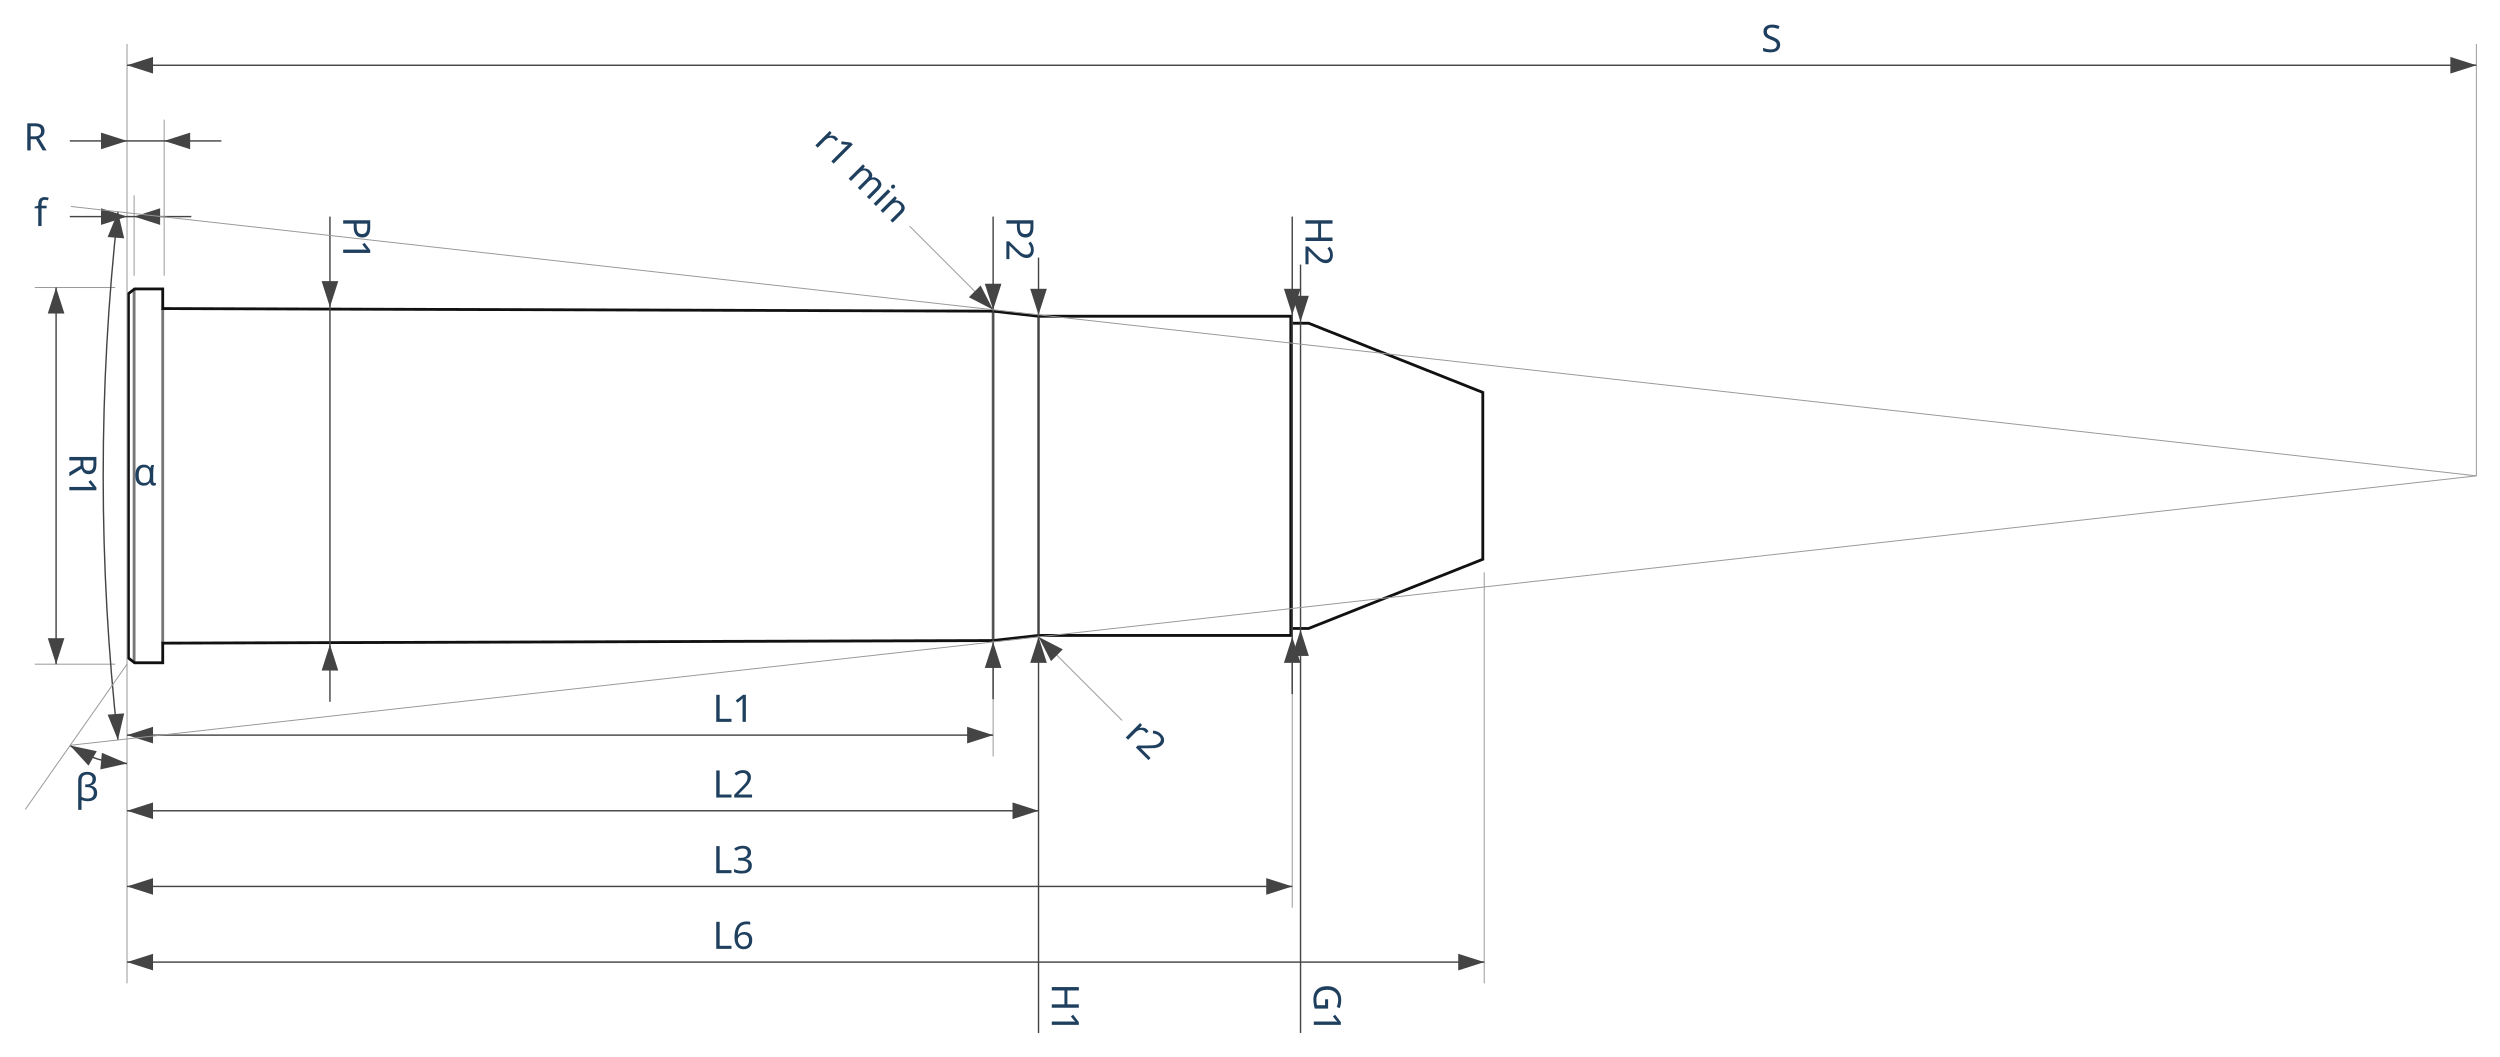
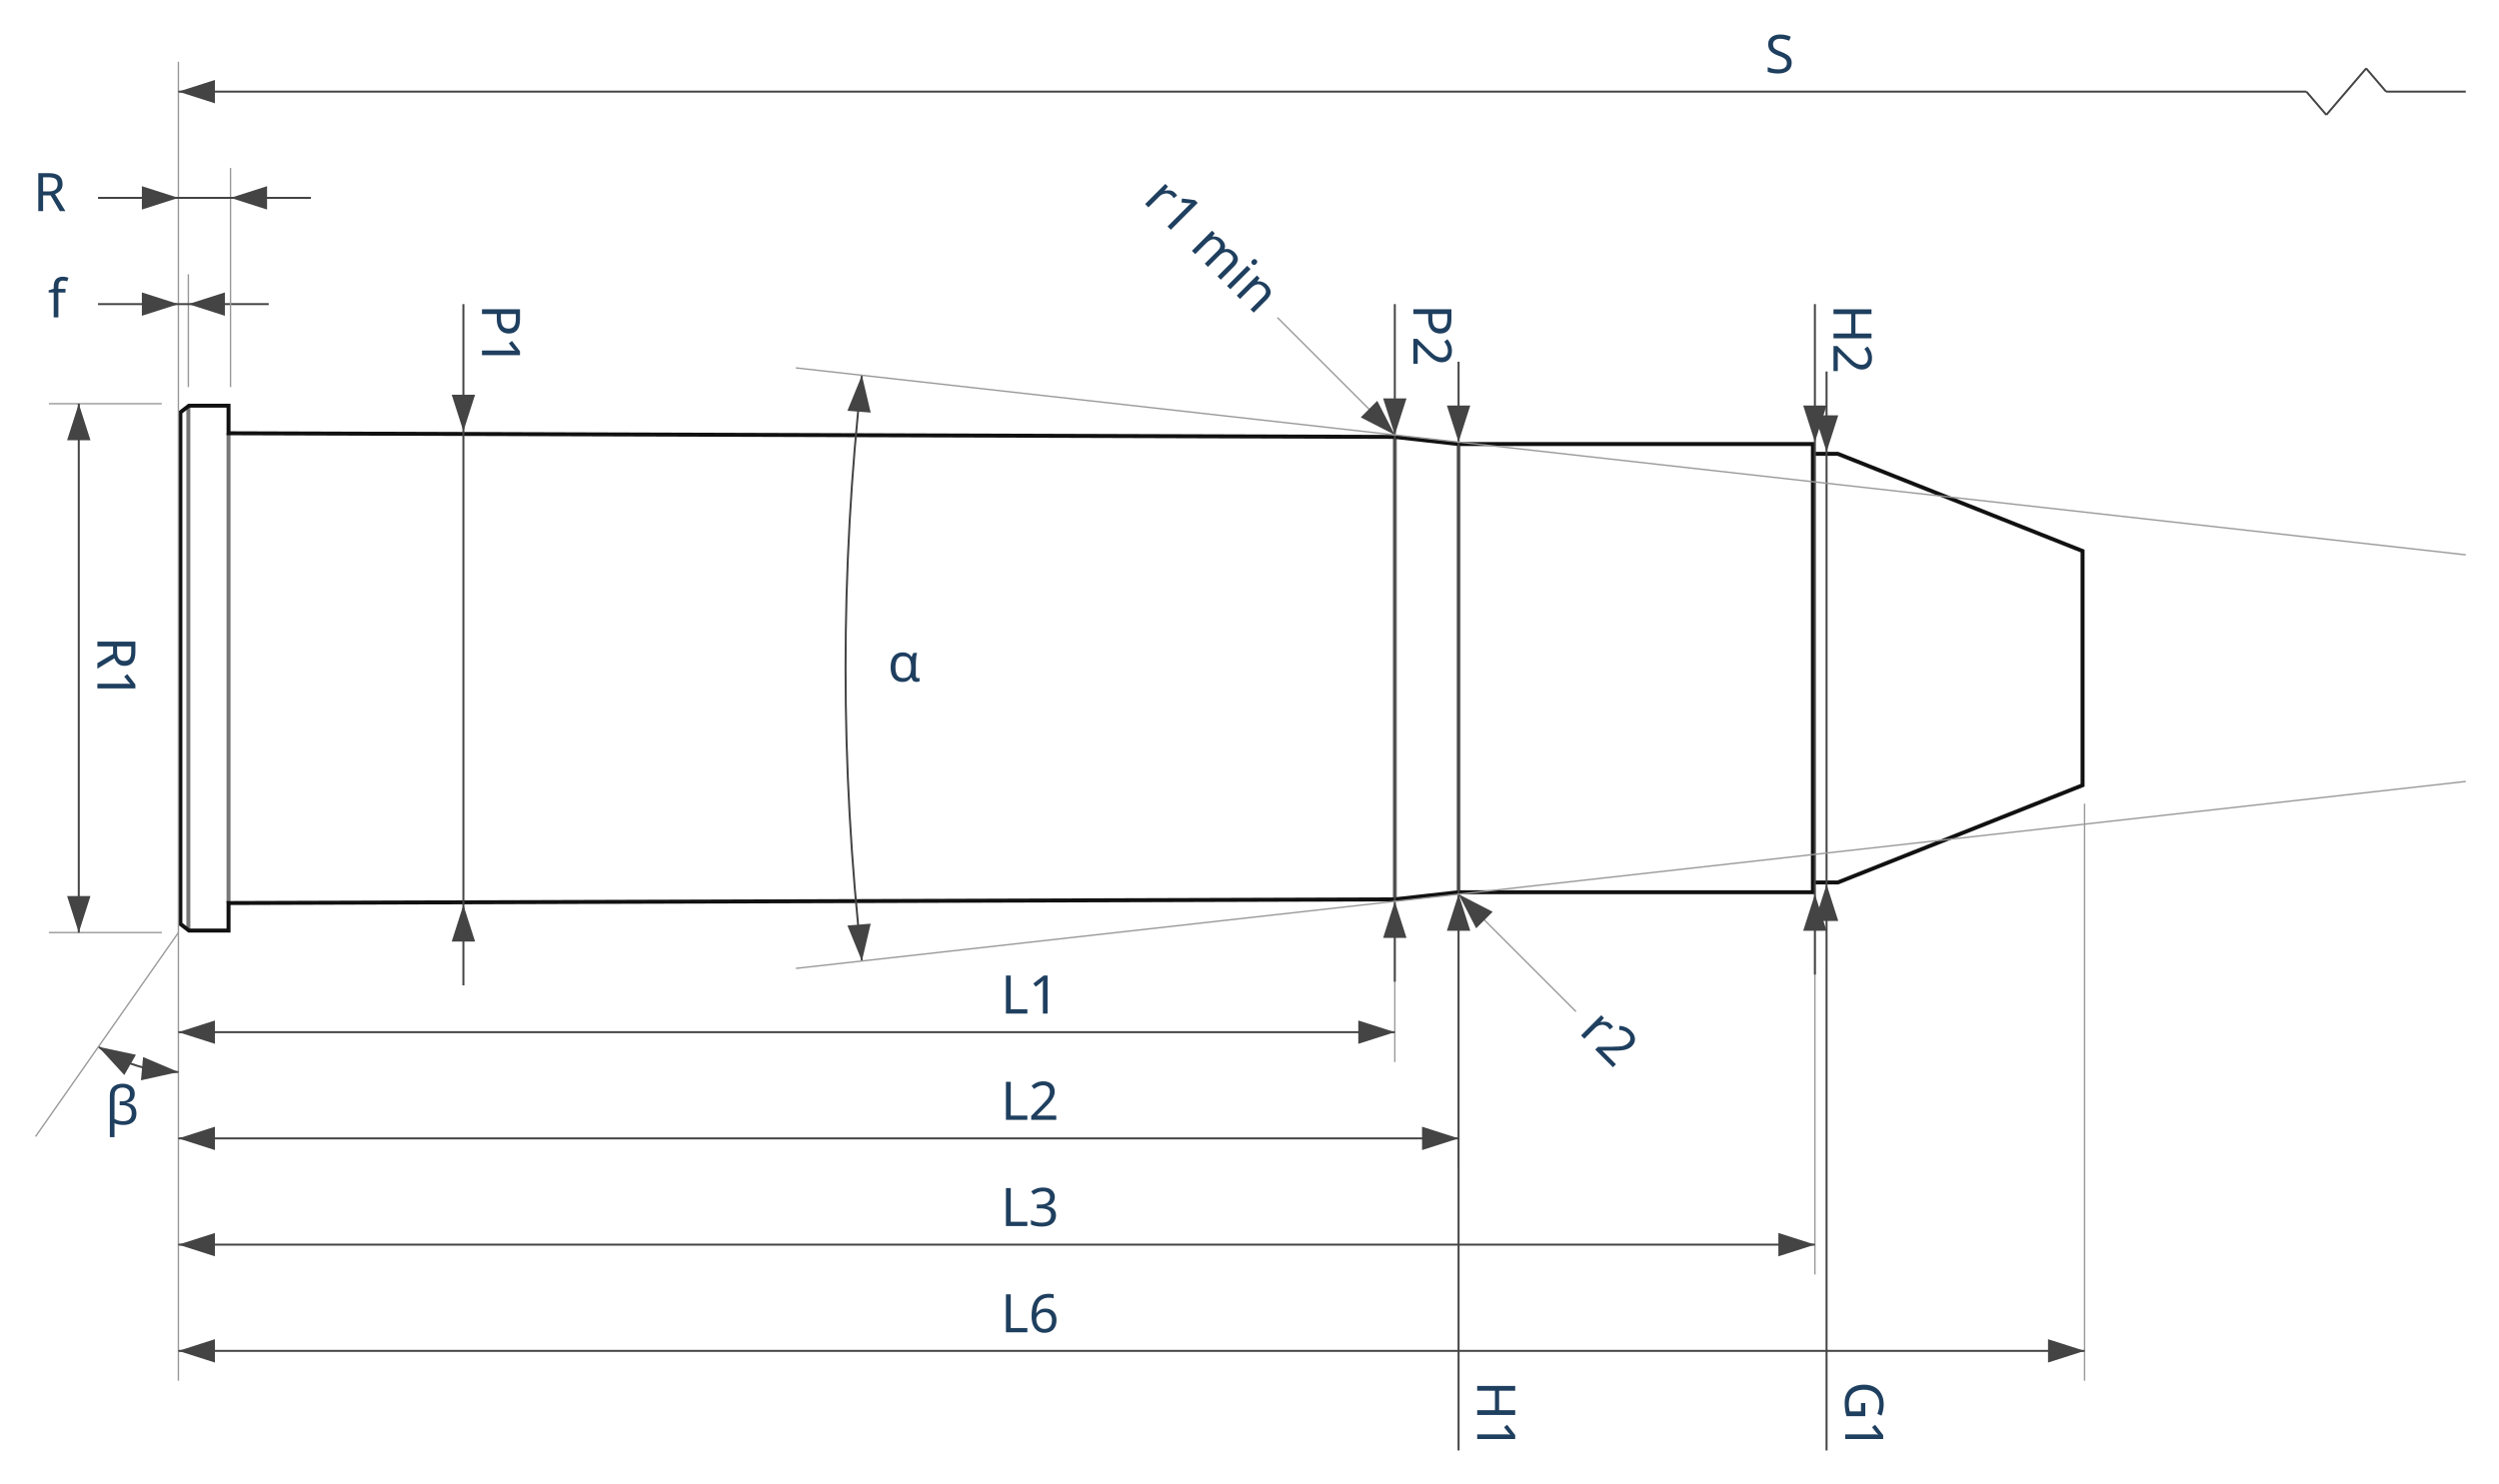
- <svg xmlns="http://www.w3.org/2000/svg" width="422.928" height="178.76" viewBox="0 0 422.928 178.76">
+ <svg xmlns="http://www.w3.org/2000/svg" width="301.008" height="178.76" viewBox="0 0 301.008 178.76">
  <defs>
    <clipPath id="contour-50_95_win">
      <path d="M21.488,111.52 L22.688,112.36 L27.768,112.36 L27.768,109.04 L167.457,108.602 L167.526,108.601 L167.595,108.6 L167.663,108.599 L167.732,108.597 L167.801,108.595 L167.87,108.592 L167.938,108.589 L168.007,108.585 L168.076,108.581 L168.144,108.576 L168.213,108.571 L168.282,108.566 L168.35,108.56 L168.419,108.553 L168.487,108.546 L168.556,108.539 L175.124,107.803 L175.195,107.795 L175.265,107.788 L175.336,107.782 L175.406,107.776 L175.477,107.77 L175.548,107.765 L175.618,107.76 L175.689,107.756 L175.76,107.752 L175.83,107.749 L175.901,107.746 L175.972,107.744 L176.043,107.742 L176.113,107.741 L176.184,107.74 L176.255,107.74 L218.608,107.74 L218.608,53.26 L176.255,53.26 L176.184,53.26 L176.113,53.259 L176.043,53.258 L175.972,53.256 L175.901,53.254 L175.83,53.251 L175.76,53.248 L175.689,53.244 L175.618,53.24 L175.548,53.235 L175.477,53.23 L175.406,53.224 L175.336,53.218 L175.265,53.212 L175.195,53.205 L175.124,53.197 L168.556,52.461 L168.487,52.454 L168.419,52.447 L168.35,52.44 L168.282,52.434 L168.213,52.429 L168.144,52.424 L168.076,52.419 L168.007,52.415 L167.938,52.411 L167.87,52.408 L167.801,52.405 L167.732,52.403 L167.663,52.401 L167.595,52.4 L167.526,52.399 L167.457,52.398 L27.768,51.96 L27.768,48.64 L22.688,48.64 L21.488,49.48 Z" />
    </clipPath>
    <clipPath id="bullet-50_95_win">
      <path d="M218.608,106.56 L221.418,106.56 L251.088,94.833 L251.088,66.167 L221.418,54.44 L218.608,54.44 Z" />
    </clipPath>
  </defs>
  <g clip-path="url(#contour-50_95_win)">
    <line x1="22.688" y1="48.938" x2="22.688" y2="112.062" stroke="#777" stroke-width="0.48" />
    <line x1="27.528" y1="52.199" x2="27.528" y2="108.801" stroke="#777" stroke-width="0.48" />
    <line x1="168.008" y1="52.655" x2="168.008" y2="108.345" stroke="#777" stroke-width="0.48" />
    <line x1="175.688" y1="53.484" x2="175.688" y2="107.516" stroke="#777" stroke-width="0.48" />
  </g>
  <g clip-path="url(#contour-50_95_win)">
    <path d="M21.728,111.323 L22.764,112.12 L27.528,112.12 L27.528,108.801 L167.456,108.362 L167.523,108.361 L167.591,108.36 L167.658,108.359 L167.725,108.357 L167.792,108.355 L167.859,108.352 L167.926,108.349 L167.993,108.345 L168.06,108.341 L168.128,108.337 L168.195,108.332 L168.261,108.326 L168.328,108.321 L168.395,108.314 L168.462,108.307 L168.529,108.3 L175.098,107.565 L175.17,107.557 L175.242,107.549 L175.314,107.543 L175.386,107.536 L175.459,107.531 L175.531,107.525 L175.603,107.52 L175.676,107.516 L175.748,107.512 L175.82,107.509 L175.893,107.506 L175.965,107.504 L176.038,107.502 L176.11,107.501 L176.183,107.5 L176.255,107.5 L218.368,107.5 L218.368,53.5 L176.255,53.5 L176.183,53.5 L176.11,53.499 L176.038,53.498 L175.965,53.496 L175.893,53.494 L175.82,53.491 L175.748,53.488 L175.676,53.484 L175.603,53.48 L175.531,53.475 L175.459,53.469 L175.386,53.464 L175.314,53.457 L175.242,53.451 L175.17,53.443 L175.098,53.435 L168.529,52.7 L168.462,52.693 L168.395,52.686 L168.328,52.679 L168.261,52.674 L168.195,52.668 L168.128,52.663 L168.06,52.659 L167.993,52.655 L167.926,52.651 L167.859,52.648 L167.792,52.645 L167.725,52.643 L167.658,52.641 L167.591,52.64 L167.523,52.639 L167.456,52.638 L27.528,52.199 L27.528,48.88 L22.764,48.88 L21.728,49.677 Z" fill="none" stroke="#111" stroke-width="0.48" />
  </g>
  <g clip-path="url(#bullet-50_95_win)">
    <path d="M218.608,106.32 L221.372,106.32 L250.848,94.61 L250.848,66.39 L221.372,54.68 L218.608,54.68" fill="none" stroke="#111" stroke-width="0.48" />
  </g>
  <line x1="21.488" y1="7.440" x2="21.488" y2="166.360" stroke="#999" stroke-width="0.168" />
  <line x1="168.008" y1="110.585" x2="168.008" y2="127.960" stroke="#999" stroke-width="0.168" />
  <line x1="21.488" y1="124.360" x2="168.008" y2="124.360" stroke="#444" stroke-width="0.24" />
  <path d="M21.488,124.360 L25.888,122.952 L25.888,125.768 Z" fill="#444" />
  <path d="M168.008,124.360 L163.608,125.768 L163.608,122.952 Z" fill="#444" />
  <text x="124.052" y="122.120" font-size="6.4" text-anchor="middle" fill="#1f3f5f" font-family="sans-serif">L1</text>
  <line x1="175.688" y1="109.756" x2="175.688" y2="140.760" stroke="#999" stroke-width="0.168" />
  <line x1="21.488" y1="137.160" x2="175.688" y2="137.160" stroke="#444" stroke-width="0.24" />
  <path d="M21.488,137.160 L25.888,135.752 L25.888,138.568 Z" fill="#444" />
  <path d="M175.688,137.160 L171.288,138.568 L171.288,135.752 Z" fill="#444" />
  <text x="124.052" y="134.920" font-size="6.4" text-anchor="middle" fill="#1f3f5f" font-family="sans-serif">L2</text>
  <line x1="218.608" y1="109.740" x2="218.608" y2="153.560" stroke="#999" stroke-width="0.168" />
  <line x1="21.488" y1="149.960" x2="218.608" y2="149.960" stroke="#444" stroke-width="0.24" />
  <path d="M21.488,149.960 L25.888,148.552 L25.888,151.368 Z" fill="#444" />
  <path d="M218.608,149.960 L214.208,151.368 L214.208,148.552 Z" fill="#444" />
  <text x="124.052" y="147.720" font-size="6.4" text-anchor="middle" fill="#1f3f5f" font-family="sans-serif">L3</text>
  <line x1="251.088" y1="96.833" x2="251.088" y2="166.360" stroke="#999" stroke-width="0.168" />
  <line x1="21.488" y1="162.760" x2="251.088" y2="162.760" stroke="#444" stroke-width="0.24" />
  <path d="M21.488,162.760 L25.888,161.352 L25.888,164.168 Z" fill="#444" />
  <path d="M251.088,162.760 L246.688,164.168 L246.688,161.352 Z" fill="#444" />
  <text x="124.052" y="160.520" font-size="6.4" text-anchor="middle" fill="#1f3f5f" font-family="sans-serif">L6</text>
-   <line x1="418.928" y1="80.500" x2="418.928" y2="7.440" stroke="#999" stroke-width="0.168" />
-   <line x1="21.488" y1="11.040" x2="418.928" y2="11.040" stroke="#444" stroke-width="0.24" />
+   <line x1="21.488" y1="11.040" x2="277.808" y2="11.040" stroke="#444" stroke-width="0.24" />
+   <line x1="277.808" y1="11.040" x2="280.208" y2="13.840" stroke="#444" stroke-width="0.24" />
+   <line x1="280.208" y1="13.840" x2="285.008" y2="8.240" stroke="#444" stroke-width="0.24" />
+   <line x1="285.008" y1="8.240" x2="287.408" y2="11.040" stroke="#444" stroke-width="0.24" />
+   <line x1="287.408" y1="11.040" x2="297.008" y2="11.040" stroke="#444" stroke-width="0.24" />
  <path d="M21.488,11.040 L25.888,9.632 L25.888,12.448 Z" fill="#444" />
-   <path d="M418.928,11.040 L414.528,12.448 L414.528,9.632 Z" fill="#444" />
-   <text x="299.696" y="8.800" font-size="6.4" text-anchor="middle" fill="#1f3f5f" font-family="sans-serif">S</text>
+   <text x="214.352" y="8.800" font-size="6.4" text-anchor="middle" fill="#1f3f5f" font-family="sans-serif">S</text>
  <line x1="22.688" y1="46.640" x2="22.688" y2="33.040" stroke="#999" stroke-width="0.168" />
  <line x1="11.808" y1="36.640" x2="32.368" y2="36.640" stroke="#444" stroke-width="0.24" />
  <path d="M21.488,36.640 L17.088,38.048 L17.088,35.232 Z" fill="#444" />
  <path d="M22.688,36.640 L27.088,35.232 L27.088,38.048 Z" fill="#444" />
  <text x="7.968" y="38.240" font-size="6.4" text-anchor="end" fill="#1f3f5f" font-family="sans-serif">f</text>
  <line x1="27.768" y1="46.640" x2="27.768" y2="20.240" stroke="#999" stroke-width="0.168" />
  <line x1="11.808" y1="23.840" x2="37.448" y2="23.840" stroke="#444" stroke-width="0.24" />
  <path d="M21.488,23.840 L17.088,25.248 L17.088,22.432 Z" fill="#444" />
  <path d="M27.768,23.840 L32.168,22.432 L32.168,25.248 Z" fill="#444" />
  <text x="7.968" y="25.440" font-size="6.4" text-anchor="end" fill="#1f3f5f" font-family="sans-serif">R</text>
  <line x1="55.816" y1="36.640" x2="55.816" y2="118.720" stroke="#444" stroke-width="0.24" />
  <path d="M55.816,51.960 L54.408,47.560 L57.224,47.560 Z" fill="#444" />
  <path d="M55.816,109.040 L57.224,113.440 L54.408,113.440 Z" fill="#444" />
  <text x="58.056" y="36.640" font-size="6.4" text-anchor="start" fill="#1f3f5f" font-family="sans-serif" transform="rotate(90 58.056 36.640)">P1</text>
  <line x1="168.008" y1="36.640" x2="168.008" y2="118.280" stroke="#444" stroke-width="0.24" />
  <path d="M168.008,52.400 L166.600,48.000 L169.416,48.000 Z" fill="#444" />
  <path d="M168.008,108.600 L169.416,113.000 L166.600,113.000 Z" fill="#444" />
  <text x="170.248" y="36.640" font-size="6.4" text-anchor="start" fill="#1f3f5f" font-family="sans-serif" transform="rotate(90 170.248 36.640)">P2</text>
  <line x1="175.688" y1="43.580" x2="175.688" y2="174.760" stroke="#444" stroke-width="0.24" />
  <path d="M175.688,53.260 L174.280,48.860 L177.096,48.860 Z" fill="#444" />
  <path d="M175.688,107.740 L177.096,112.140 L174.280,112.140 Z" fill="#444" />
  <text x="177.928" y="174.760" font-size="6.4" text-anchor="end" fill="#1f3f5f" font-family="sans-serif" transform="rotate(90 177.928 174.760)">H1</text>
  <line x1="218.608" y1="36.640" x2="218.608" y2="117.420" stroke="#444" stroke-width="0.24" />
  <path d="M218.608,53.260 L217.200,48.860 L220.016,48.860 Z" fill="#444" />
  <path d="M218.608,107.740 L220.016,112.140 L217.200,112.140 Z" fill="#444" />
  <text x="220.848" y="36.640" font-size="6.4" text-anchor="start" fill="#1f3f5f" font-family="sans-serif" transform="rotate(90 220.848 36.640)">H2</text>
  <line x1="220.013" y1="44.760" x2="220.013" y2="174.760" stroke="#444" stroke-width="0.24" />
  <path d="M220.013,54.440 L218.605,50.040 L221.421,50.040 Z" fill="#444" />
  <path d="M220.013,106.560 L221.421,110.960 L218.605,110.960 Z" fill="#444" />
  <text x="222.253" y="174.760" font-size="6.4" text-anchor="end" fill="#1f3f5f" font-family="sans-serif" transform="rotate(90 222.253 174.760)">G1</text>
  <line x1="19.488" y1="48.640" x2="5.888" y2="48.640" stroke="#999" stroke-width="0.168" />
  <line x1="19.488" y1="112.360" x2="5.888" y2="112.360" stroke="#999" stroke-width="0.168" />
  <line x1="9.488" y1="48.640" x2="9.488" y2="112.360" stroke="#444" stroke-width="0.24" />
  <path d="M9.488,48.640 L10.896,53.040 L8.080,53.040 Z" fill="#444" />
  <path d="M9.488,112.360 L8.080,107.960 L10.896,107.960 Z" fill="#444" />
  <text x="11.728" y="80.500" font-size="6.4" text-anchor="middle" fill="#1f3f5f" font-family="sans-serif" transform="rotate(90 11.728 80.500)">R1</text>
-   <path d="M19.950,35.823 A401.472,401.472 0 0 0 19.950,125.177" fill="none" stroke="#444" stroke-width="0.24" />
-   <path d="M19.950,35.823 L21.010,40.319 L18.203,40.100 Z" fill="#444" />
-   <path d="M19.950,125.177 L18.203,120.900 L21.010,120.681 Z" fill="#444" />
-   <line x1="418.928" y1="80.500" x2="11.999" y2="34.933" stroke="#999" stroke-width="0.168" />
-   <line x1="418.928" y1="80.500" x2="11.999" y2="126.067" stroke="#999" stroke-width="0.168" />
-   <text x="24.496" y="82.100" font-size="6.4" text-anchor="middle" fill="#1f3f5f" font-family="sans-serif">α</text>
+   <path d="M103.817,45.214 A317.080,317.080 0 0 0 103.817,115.786" fill="none" stroke="#444" stroke-width="0.24" />
+   <path d="M103.817,45.214 L104.878,49.711 L102.071,49.491 Z" fill="#444" />
+   <path d="M103.817,115.786 L102.071,111.509 L104.878,111.289 Z" fill="#444" />
+   <line x1="297.008" y1="66.848" x2="95.867" y2="44.324" stroke="#999" stroke-width="0.168" />
+   <line x1="297.008" y1="94.152" x2="95.867" y2="116.676" stroke="#999" stroke-width="0.168" />
+   <text x="108.888" y="82.100" font-size="6.4" text-anchor="middle" fill="#1f3f5f" font-family="sans-serif">α</text>
  <path d="M21.488,129.160 A16.800,16.800 0 0 1 11.852,126.122" fill="none" stroke="#444" stroke-width="0.24" />
  <path d="M21.488,129.160 L16.978,130.159 L17.235,127.355 Z" fill="#444" />
  <path d="M11.852,126.122 L16.371,127.083 L14.973,129.528 Z" fill="#444" />
  <line x1="21.488" y1="112.360" x2="4.281" y2="136.935" stroke="#999" stroke-width="0.168" />
  <text x="14.704" y="135.476" font-size="6.4" text-anchor="middle" fill="#1f3f5f" font-family="sans-serif">β</text>
  <line x1="168.008" y1="52.400" x2="153.866" y2="38.258" stroke="#999" stroke-width="0.168" />
  <path d="M168.008,52.400 L163.901,50.284 L165.892,48.293 Z" fill="#444" />
  <text x="151.377" y="38.032" font-size="6.4" text-anchor="end" fill="#1f3f5f" font-family="sans-serif" transform="rotate(45 151.377 38.032)">r1 min</text>
  <line x1="175.688" y1="107.740" x2="189.830" y2="121.882" stroke="#999" stroke-width="0.168" />
  <path d="M175.688,107.740 L179.795,109.856 L177.804,111.847 Z" fill="#444" />
  <text x="190.056" y="124.371" font-size="6.4" text-anchor="start" fill="#1f3f5f" font-family="sans-serif" transform="rotate(45 190.056 124.371)">r2</text>
</svg>
